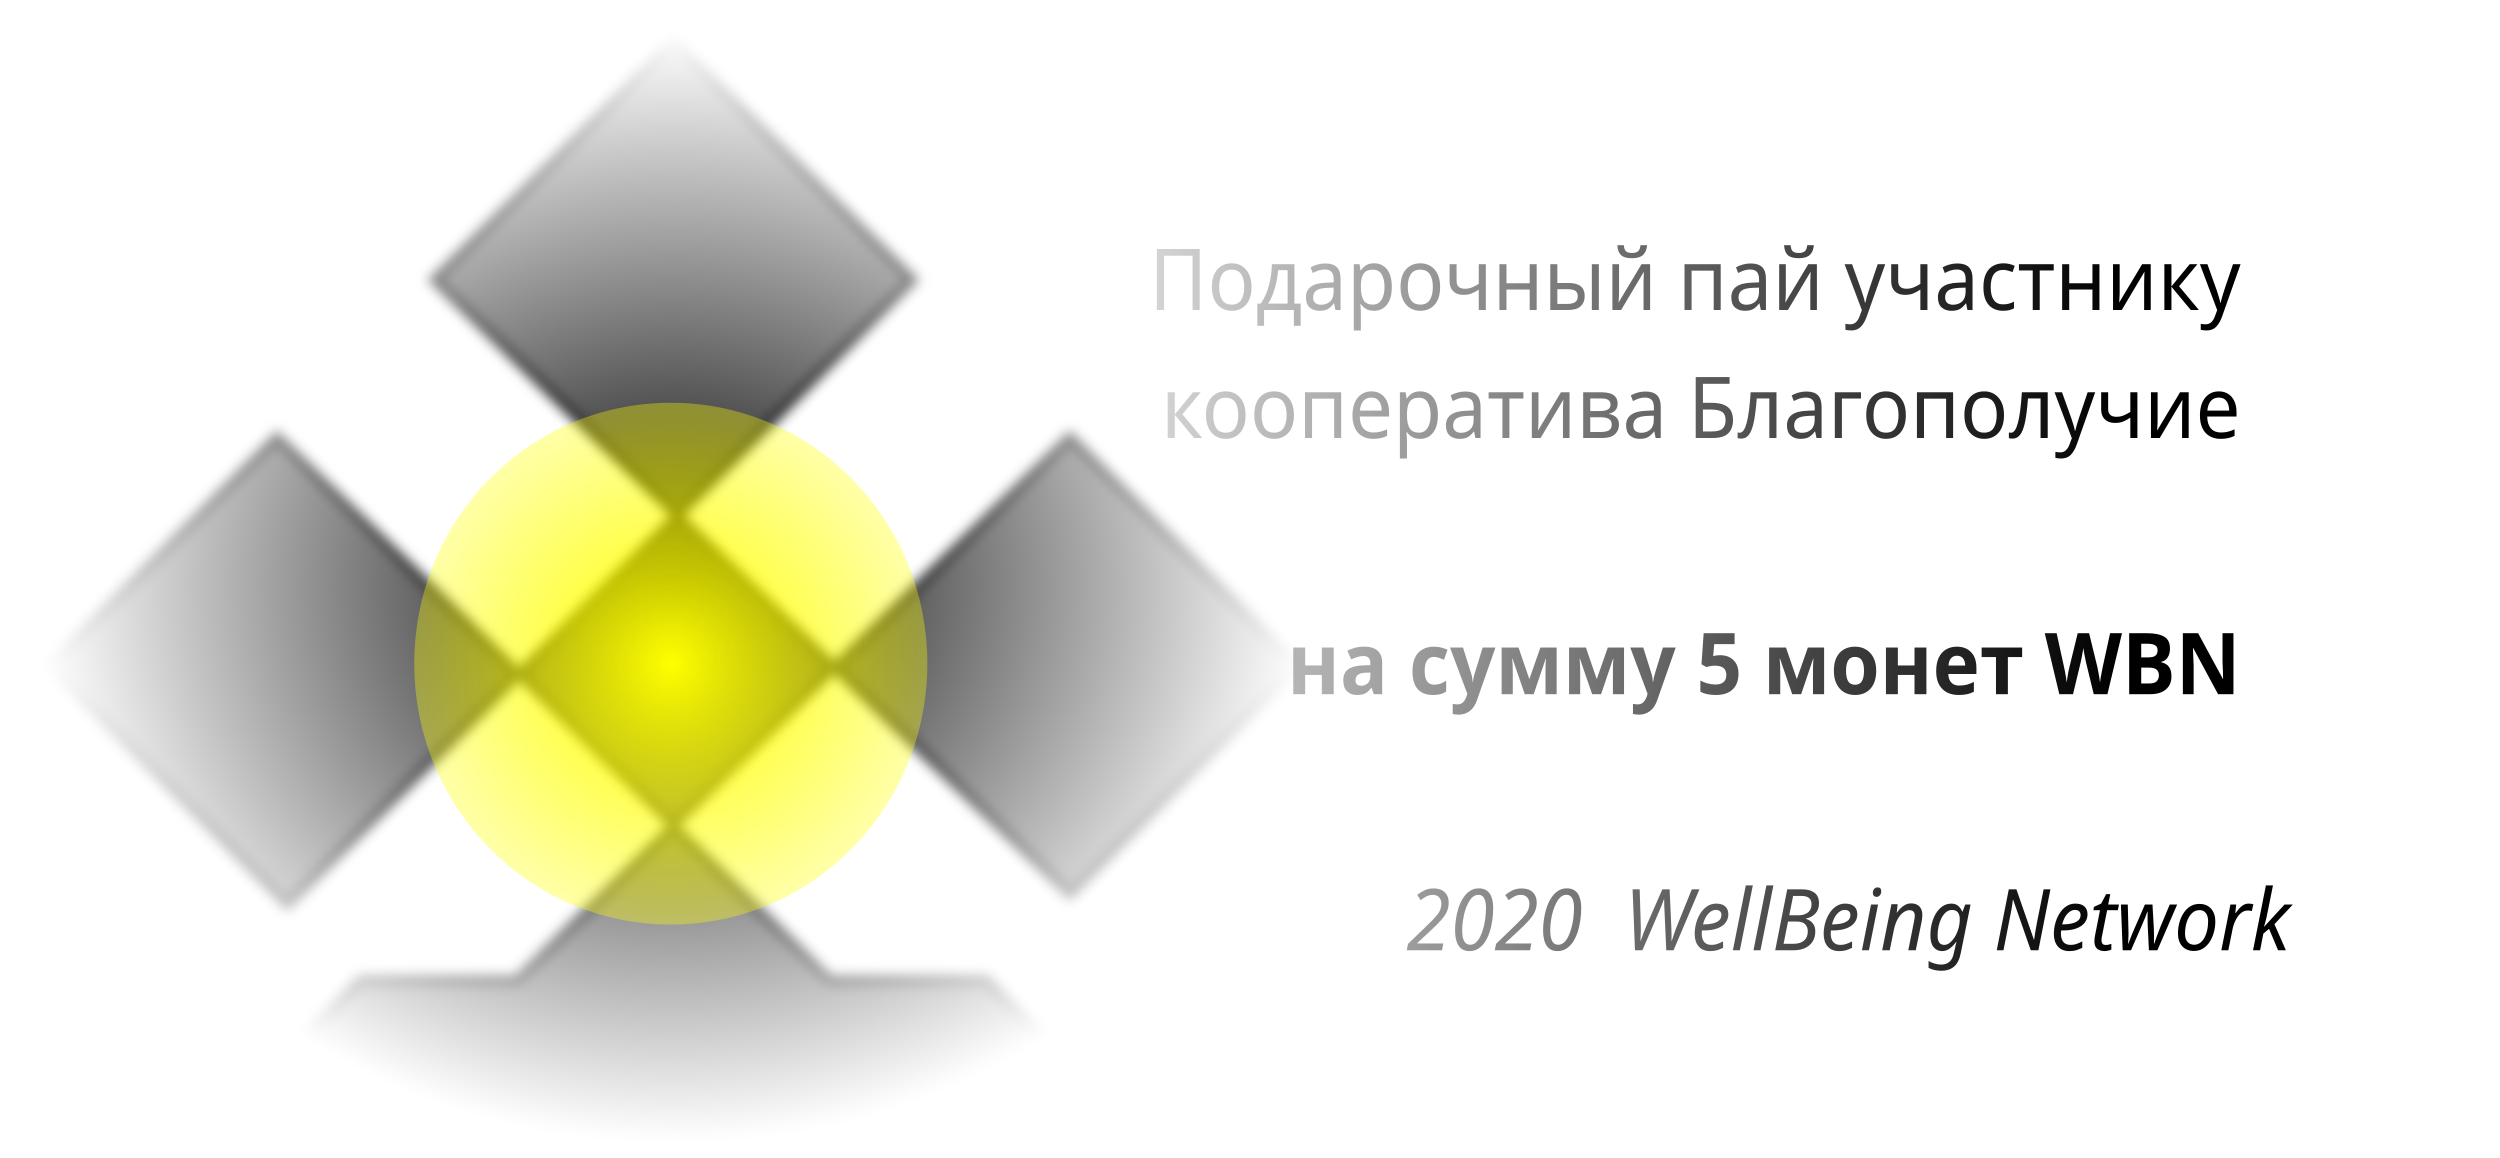
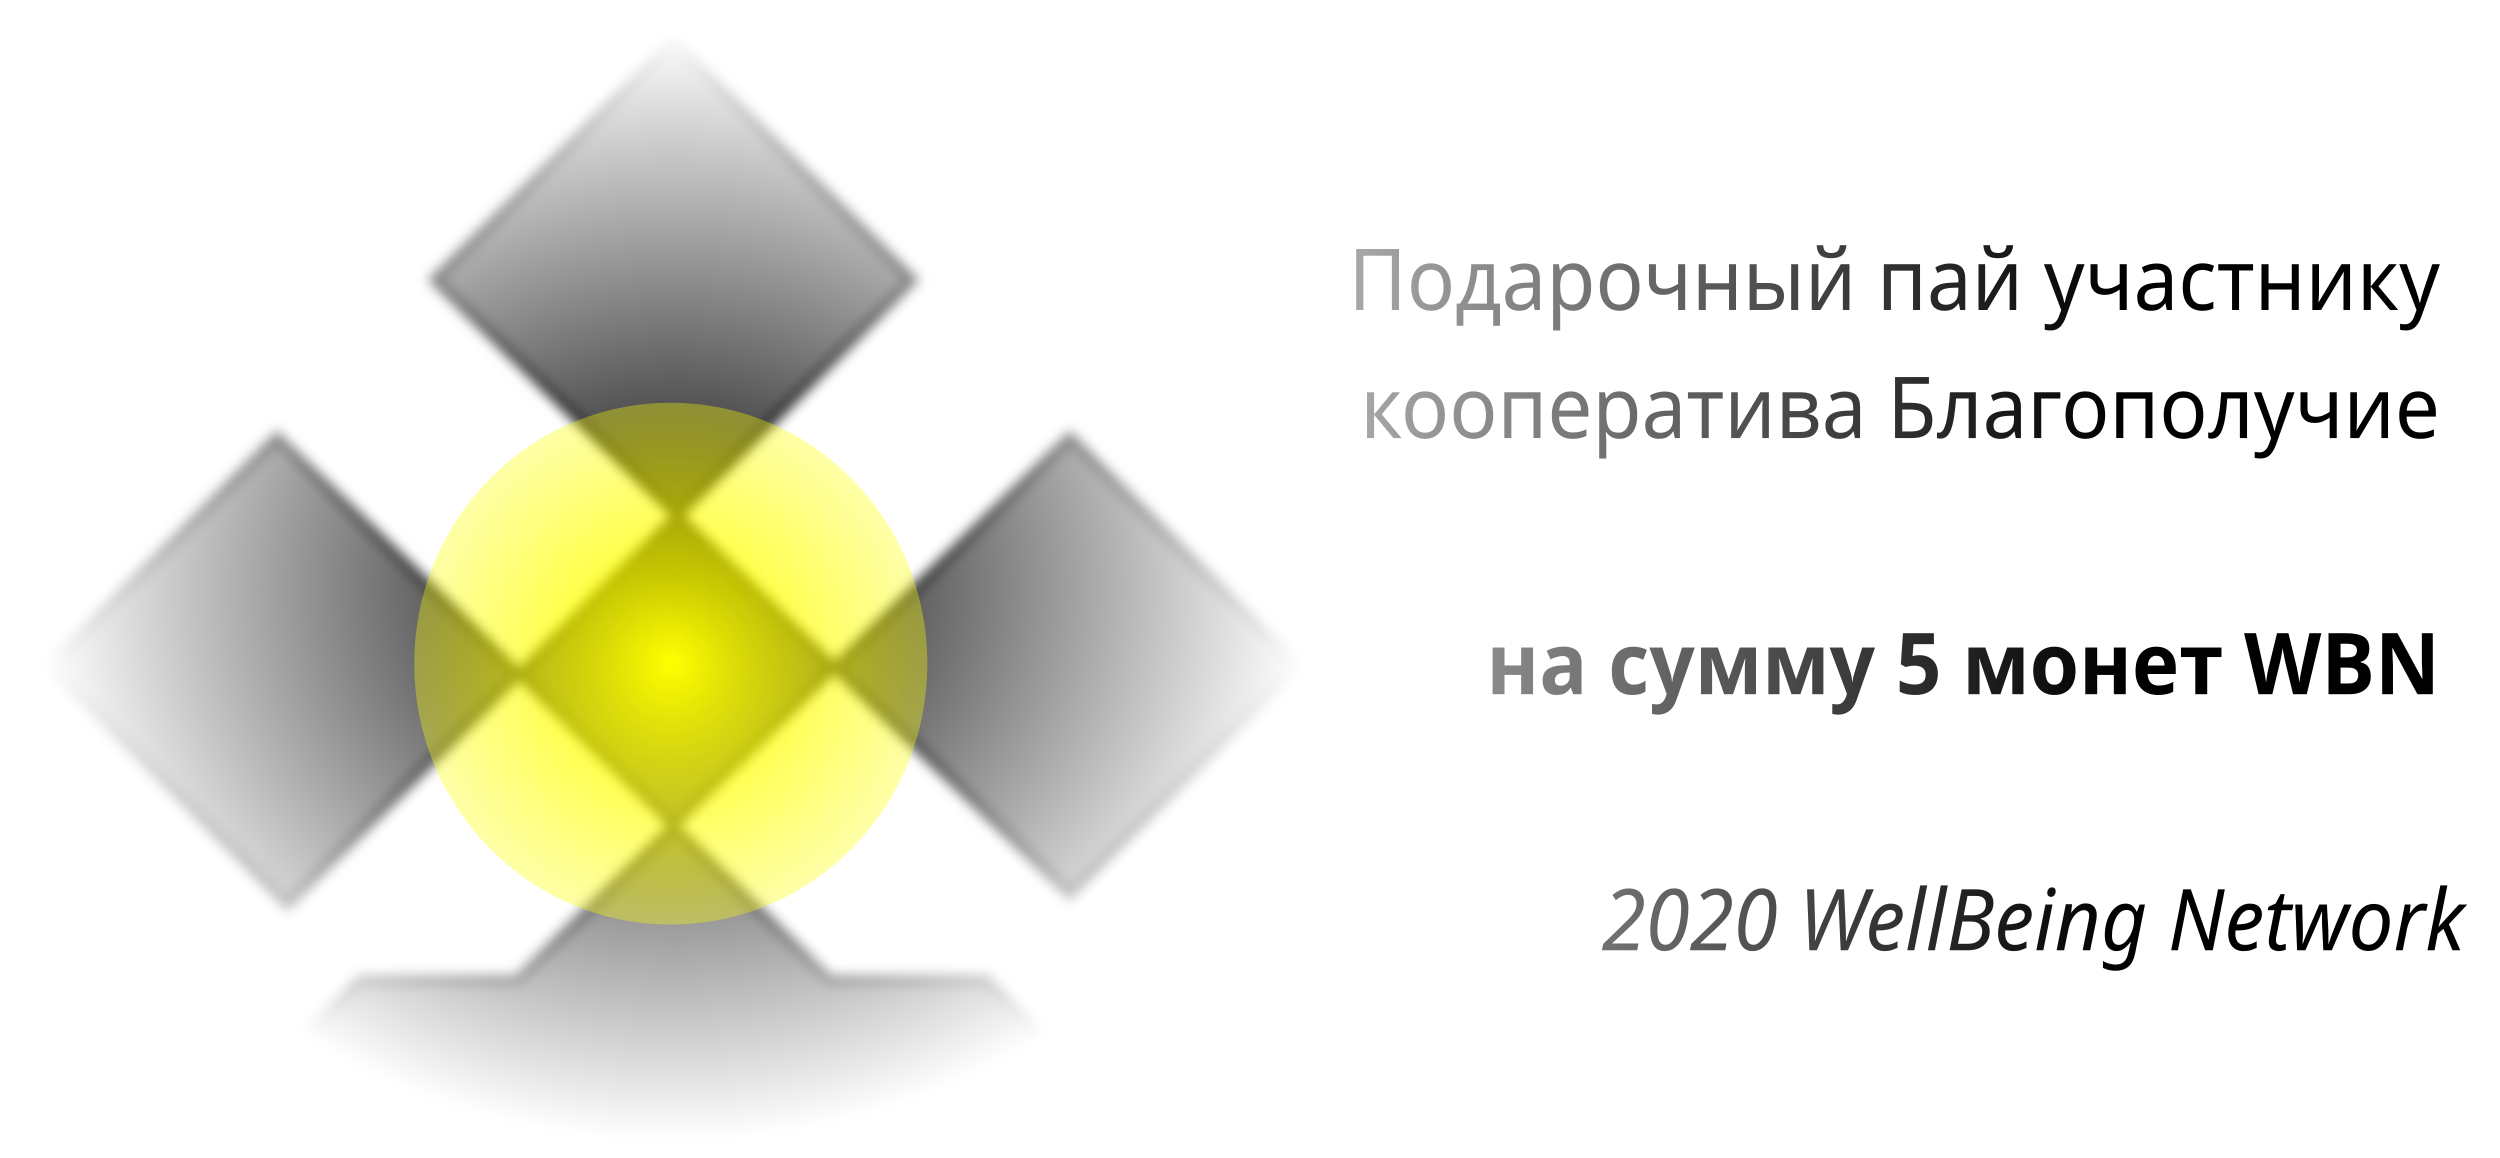
- <svg xmlns="http://www.w3.org/2000/svg" xmlns:ns2="http://www.openswatchbook.org/uri/2009/osb" xmlns:xlink="http://www.w3.org/1999/xlink" width="540" height="250" viewBox="0 0 540 250" version="1.1" id="svg8">
-   <defs id="defs2">
-     <linearGradient id="linearGradient1681">
-       <stop style="stop-color:#000000;stop-opacity:1" offset="0" id="stop1677" />
-       <stop style="stop-color:#000000;stop-opacity:0" offset="1" id="stop1679" />
+ <svg xmlns="http://www.w3.org/2000/svg" xmlns:ns1="http://www.openswatchbook.org/uri/2009/osb" xmlns:xlink="http://www.w3.org/1999/xlink" viewBox="0 0 540 250">
+   <defs />
+   <defs>
+     <linearGradient id="e">
+       <stop offset="0" />
+       <stop offset="1" stop-opacity="0" />
    </linearGradient>
-     <linearGradient id="linearGradient1576">
-       <stop style="stop-color:#373674;stop-opacity:1;" offset="0" id="stop1572" />
-       <stop style="stop-color:#373674;stop-opacity:0;" offset="1" id="stop1574" />
+     <linearGradient id="d">
+       <stop offset="0" stop-color="#373674" />
+       <stop offset="1" stop-color="#373674" stop-opacity="0" />
    </linearGradient>
-     <radialGradient xlink:href="#linearGradient886" id="radialGradient890" cx="75" cy="324.709" fx="75" fy="324.709" r="60.707" gradientTransform="matrix(1.199716,0,0,1.049451,-14.42431,-16.56311)" gradientUnits="userSpaceOnUse" />
-     <linearGradient id="linearGradient886">
-       <stop style="stop-color:#000000;stop-opacity:1;" offset="0" id="stop882" />
-       <stop style="stop-color:#000000;stop-opacity:0;" offset="1" id="stop884" />
+     <linearGradient id="a">
+       <stop offset="0" />
+       <stop offset="1" stop-opacity="0" />
    </linearGradient>
-     <radialGradient xlink:href="#linearGradient930" id="radialGradient936" cx="75.554" cy="324.115" fx="75.554" fy="324.115" r="72.831" gradientTransform="matrix(1,0,0,0.8735441,0,40.98631)" gradientUnits="userSpaceOnUse" />
-     <linearGradient id="linearGradient930" ns2:paint="gradient">
-       <stop style="stop-color:#000000;stop-opacity:1;" offset="0" id="stop926" />
-       <stop style="stop-color:#000000;stop-opacity:0;" offset="1" id="stop928" />
+     <linearGradient id="b" ns1:paint="gradient">
+       <stop offset="0" />
+       <stop offset="1" stop-opacity="0" />
    </linearGradient>
-     <filter style="color-interpolation-filters:sRGB" id="filter2474" x="-0.011" width="1.022" y="-0.013" height="1.026">
-       <feGaussianBlur stdDeviation="0.675" id="feGaussianBlur2476" />
+     <linearGradient id="c">
+       <stop offset="0" stop-color="#ff0" />
+       <stop offset="1" stop-color="#ff0" stop-opacity="0" />
+     </linearGradient>
+     <linearGradient id="h" x1="473.107" x2="214.099" y1="965.549" y2="966.526" gradientUnits="userSpaceOnUse" xlink:href="#e" />
+     <radialGradient id="i" cx="75" cy="324.709" r="60.707" fx="75" fy="324.709" gradientTransform="matrix(1.19972 0 0 1.04945 -14.424 -16.563)" gradientUnits="userSpaceOnUse" xlink:href="#a" />
+     <radialGradient id="j" cx="75.554" cy="324.115" r="72.831" fx="75.554" fy="324.115" gradientTransform="matrix(1 0 0 .87354 0 40.986)" gradientUnits="userSpaceOnUse" xlink:href="#b" />
+     <radialGradient id="l" cx="75.25" cy="333.062" r="29.5" fx="75.25" fy="333.062" gradientTransform="matrix(1.51714 -.0083 .00847 1.55085 -41.737 -182.843)" gradientUnits="userSpaceOnUse" xlink:href="#c" />
+     <radialGradient id="f" cx="272.256" cy="127.266" r="273.246" fx="272.256" fy="127.266" gradientTransform="matrix(1 0 0 .46765 -139.924 75.608)" gradientUnits="userSpaceOnUse" xlink:href="#d" />
+     <radialGradient id="g" cx="272.256" cy="127.266" r="273.246" fx="272.256" fy="127.266" gradientTransform="matrix(1 0 0 .46765 140.452 82.898)" gradientUnits="userSpaceOnUse" xlink:href="#c" />
+     <filter id="k" width="1.022" height="1.026" x="-.011" y="-.013" color-interpolation-filters="sRGB">
+       <feGaussianBlur stdDeviation=".675" />
    </filter>
-     <radialGradient xlink:href="#linearGradient923" id="radialGradient1559" gradientUnits="userSpaceOnUse" gradientTransform="matrix(1.517139,-0.00829052,0.00847471,1.550848,-41.73734,-182.8428)" cx="75.25" cy="333.062" fx="75.25" fy="333.062" r="29.5" />
-     <linearGradient id="linearGradient923">
-       <stop style="stop-color:#ffff00;stop-opacity:1;" offset="0" id="stop919" />
-       <stop style="stop-color:#ffff00;stop-opacity:0;" offset="1" id="stop921" />
-     </linearGradient>
-     <radialGradient xlink:href="#linearGradient1576" id="radialGradient1580" cx="272.256" cy="127.266" fx="272.256" fy="127.266" r="273.246" gradientTransform="matrix(1,0,0,0.4676525,-139.9239,75.60785)" gradientUnits="userSpaceOnUse" />
-     <linearGradient xlink:href="#linearGradient1681" id="linearGradient1683" x1="473.107" y1="965.549" x2="214.099" y2="966.526" gradientUnits="userSpaceOnUse" />
-     <radialGradient xlink:href="#linearGradient923" id="radialGradient1687" gradientUnits="userSpaceOnUse" gradientTransform="matrix(1,0,0,0.4676525,140.4518,82.89821)" cx="272.256" cy="127.266" fx="272.256" fy="127.266" r="273.246" />
  </defs>
-   <g id="layer2">
-     <rect style="opacity:1;fill:url(#radialGradient1580);fill-opacity:1;stroke:none;stroke-width:0.346;stroke-miterlimit:4;stroke-dasharray:none;stroke-opacity:1" id="rect1388" width="546.493" height="255.569" x="-140.914" y="7.34" />
-     <rect y="14.63" x="139.462" height="255.569" width="546.493" id="rect1685" style="opacity:1;fill:url(#radialGradient1687);fill-opacity:1;stroke:none;stroke-width:0.346;stroke-miterlimit:4;stroke-dasharray:none;stroke-opacity:1" />
-   </g>
-   <g id="layer1" transform="translate(0,-872.5196)">
-     <g id="g872">
-       <rect transform="translate(0,872.5196)" y="-2.538" x="-1.01" height="257.589" width="551.543" id="rect857" style="opacity:1;vector-effect:none;fill:#ffffff;fill-opacity:1;stroke:none;stroke-width:1.013;stroke-linecap:butt;stroke-linejoin:miter;stroke-miterlimit:4;stroke-dasharray:none;stroke-dashoffset:0;stroke-opacity:1" />
-       <text transform="scale(0.9672215,1.033889)" id="text836" y="908.681" x="550.445" style="font-style:normal;font-weight:normal;font-size:21.403px;line-height:1.25;font-family:sans-serif;text-align:end;letter-spacing:0px;word-spacing:0px;text-anchor:end;fill:url(#linearGradient1683);fill-opacity:1;stroke:none;stroke-width:0.669;stroke-opacity:1" xml:space="preserve">
-         <tspan id="tspan1642" style="font-size:17.836px;text-align:end;text-anchor:end;fill:url(#linearGradient1683);fill-opacity:1;stroke:none;stroke-width:0.669;stroke-opacity:1" y="908.681" x="550.445">Подарочный пай участнику</tspan>
-         <tspan id="tspan1647" style="font-size:17.836px;text-align:end;text-anchor:end;fill:url(#linearGradient1683);fill-opacity:1;stroke:none;stroke-width:0.669;stroke-opacity:1" y="935.435" x="550.445">кооператива Благополучие</tspan>
-         <tspan id="tspan1659" style="font-size:17.836px;text-align:end;text-anchor:end;fill:url(#linearGradient1683);fill-opacity:1;stroke:none;stroke-width:0.669;stroke-opacity:1" y="962.189" x="550.445" />
-         <tspan id="tspan1651" style="font-weight:bold;font-size:17.836px;text-align:end;text-anchor:end;fill:url(#linearGradient1683);fill-opacity:1;stroke:none;stroke-width:0.669;stroke-opacity:1" y="988.944" x="550.445">на сумму 5 монет WBN</tspan>
-         <tspan id="tspan1657" style="font-size:17.836px;text-align:end;text-anchor:end;fill:url(#linearGradient1683);fill-opacity:1;stroke:none;stroke-width:0.669;stroke-opacity:1" y="1015.698" x="550.445" />
-         <tspan id="tspan1653" style="font-style:italic;font-weight:normal;font-size:17.836px;text-align:end;text-anchor:end;fill:url(#linearGradient1683);fill-opacity:1;stroke:none;stroke-width:0.669;stroke-opacity:1" y="1042.452" x="550.445">  2020  WellBeing Network</tspan>
-       </text>
-       <g id="g1504" transform="matrix(1.878363,0,0,1.878363,3.543429,390.2543)">
-         <g id="g848">
-           <path clip-path="none" id="path75" d="M 21.567,387.312 39.563,369.317 h 17.996 l 63.585,-62.385 26.394,26.394 -26.394,26.394 L 47.961,288.936 75.554,261.342 103.148,288.936 31.165,360.919 3.571,333.325 29.965,306.932 93.55,369.317 h 17.996 l 17.996,17.996" style="fill:url(#radialGradient890);fill-opacity:1;stroke:url(#radialGradient936);stroke-width:1.2px;stroke-linecap:butt;stroke-linejoin:miter;stroke-opacity:1;filter:url(#filter2474)" />
-         </g>
-         <ellipse style="fill:url(#radialGradient1559);fill-opacity:1;stroke:none;stroke-width:1;stroke-miterlimit:4;stroke-dasharray:none;stroke-opacity:1" id="path857" cx="75.25" cy="333.062" rx="29.5" ry="30" />
-       </g>
+   <path fill="url(#f)" d="M-140.914 7.34h546.493v255.569h-546.493z" />
+   <path fill="url(#g)" d="M139.462 14.63h546.493v255.569H139.462z" />
+   <g>
+     <path fill="#fff" d="M-1.01-2.538h551.543v257.589H-1.01z" />
+     <text x="550.445" y="908.681" fill="url(#h)" stroke-width=".669" font-family="sans-serif" font-size="21.403" font-weight="400" letter-spacing="0" style="line-height:1.25;text-align:end" text-anchor="end" transform="matrix(.96722 0 0 1.03389 0 -872.52)" word-spacing="0">
+       <tspan x="550.445" y="908.681" font-size="17.836" style="text-align:end">Подарочный пай участнику</tspan>
+       <tspan x="550.445" y="935.435" font-size="17.836" style="text-align:end">кооператива Благополучие</tspan>
+       <tspan x="550.445" y="988.944" font-size="17.836" font-weight="700" style="text-align:end">на сумму 5 монет WBN</tspan>
+       <tspan x="550.445" y="1042.452" font-size="17.836" font-style="italic" style="text-align:end"> 2020 WellBeing Network</tspan>
+     </text>
+     <g transform="matrix(1.87836 0 0 1.87836 3.543 -482.265)">
+       <path fill="url(#i)" stroke="url(#j)" stroke-width="1.2" d="M21.567 387.312l17.996-17.995h17.996l63.585-62.385 26.393 26.393-26.393 26.394-73.183-70.783 27.593-27.594 27.594 27.594-71.983 71.983L3.57 333.325l26.394-26.393 63.585 62.385h17.996l17.996 17.995" filter="url(#k)" />
+       <ellipse cx="75.25" cy="333.062" fill="url(#l)" rx="29.5" ry="30" />
    </g>
  </g>
</svg>
